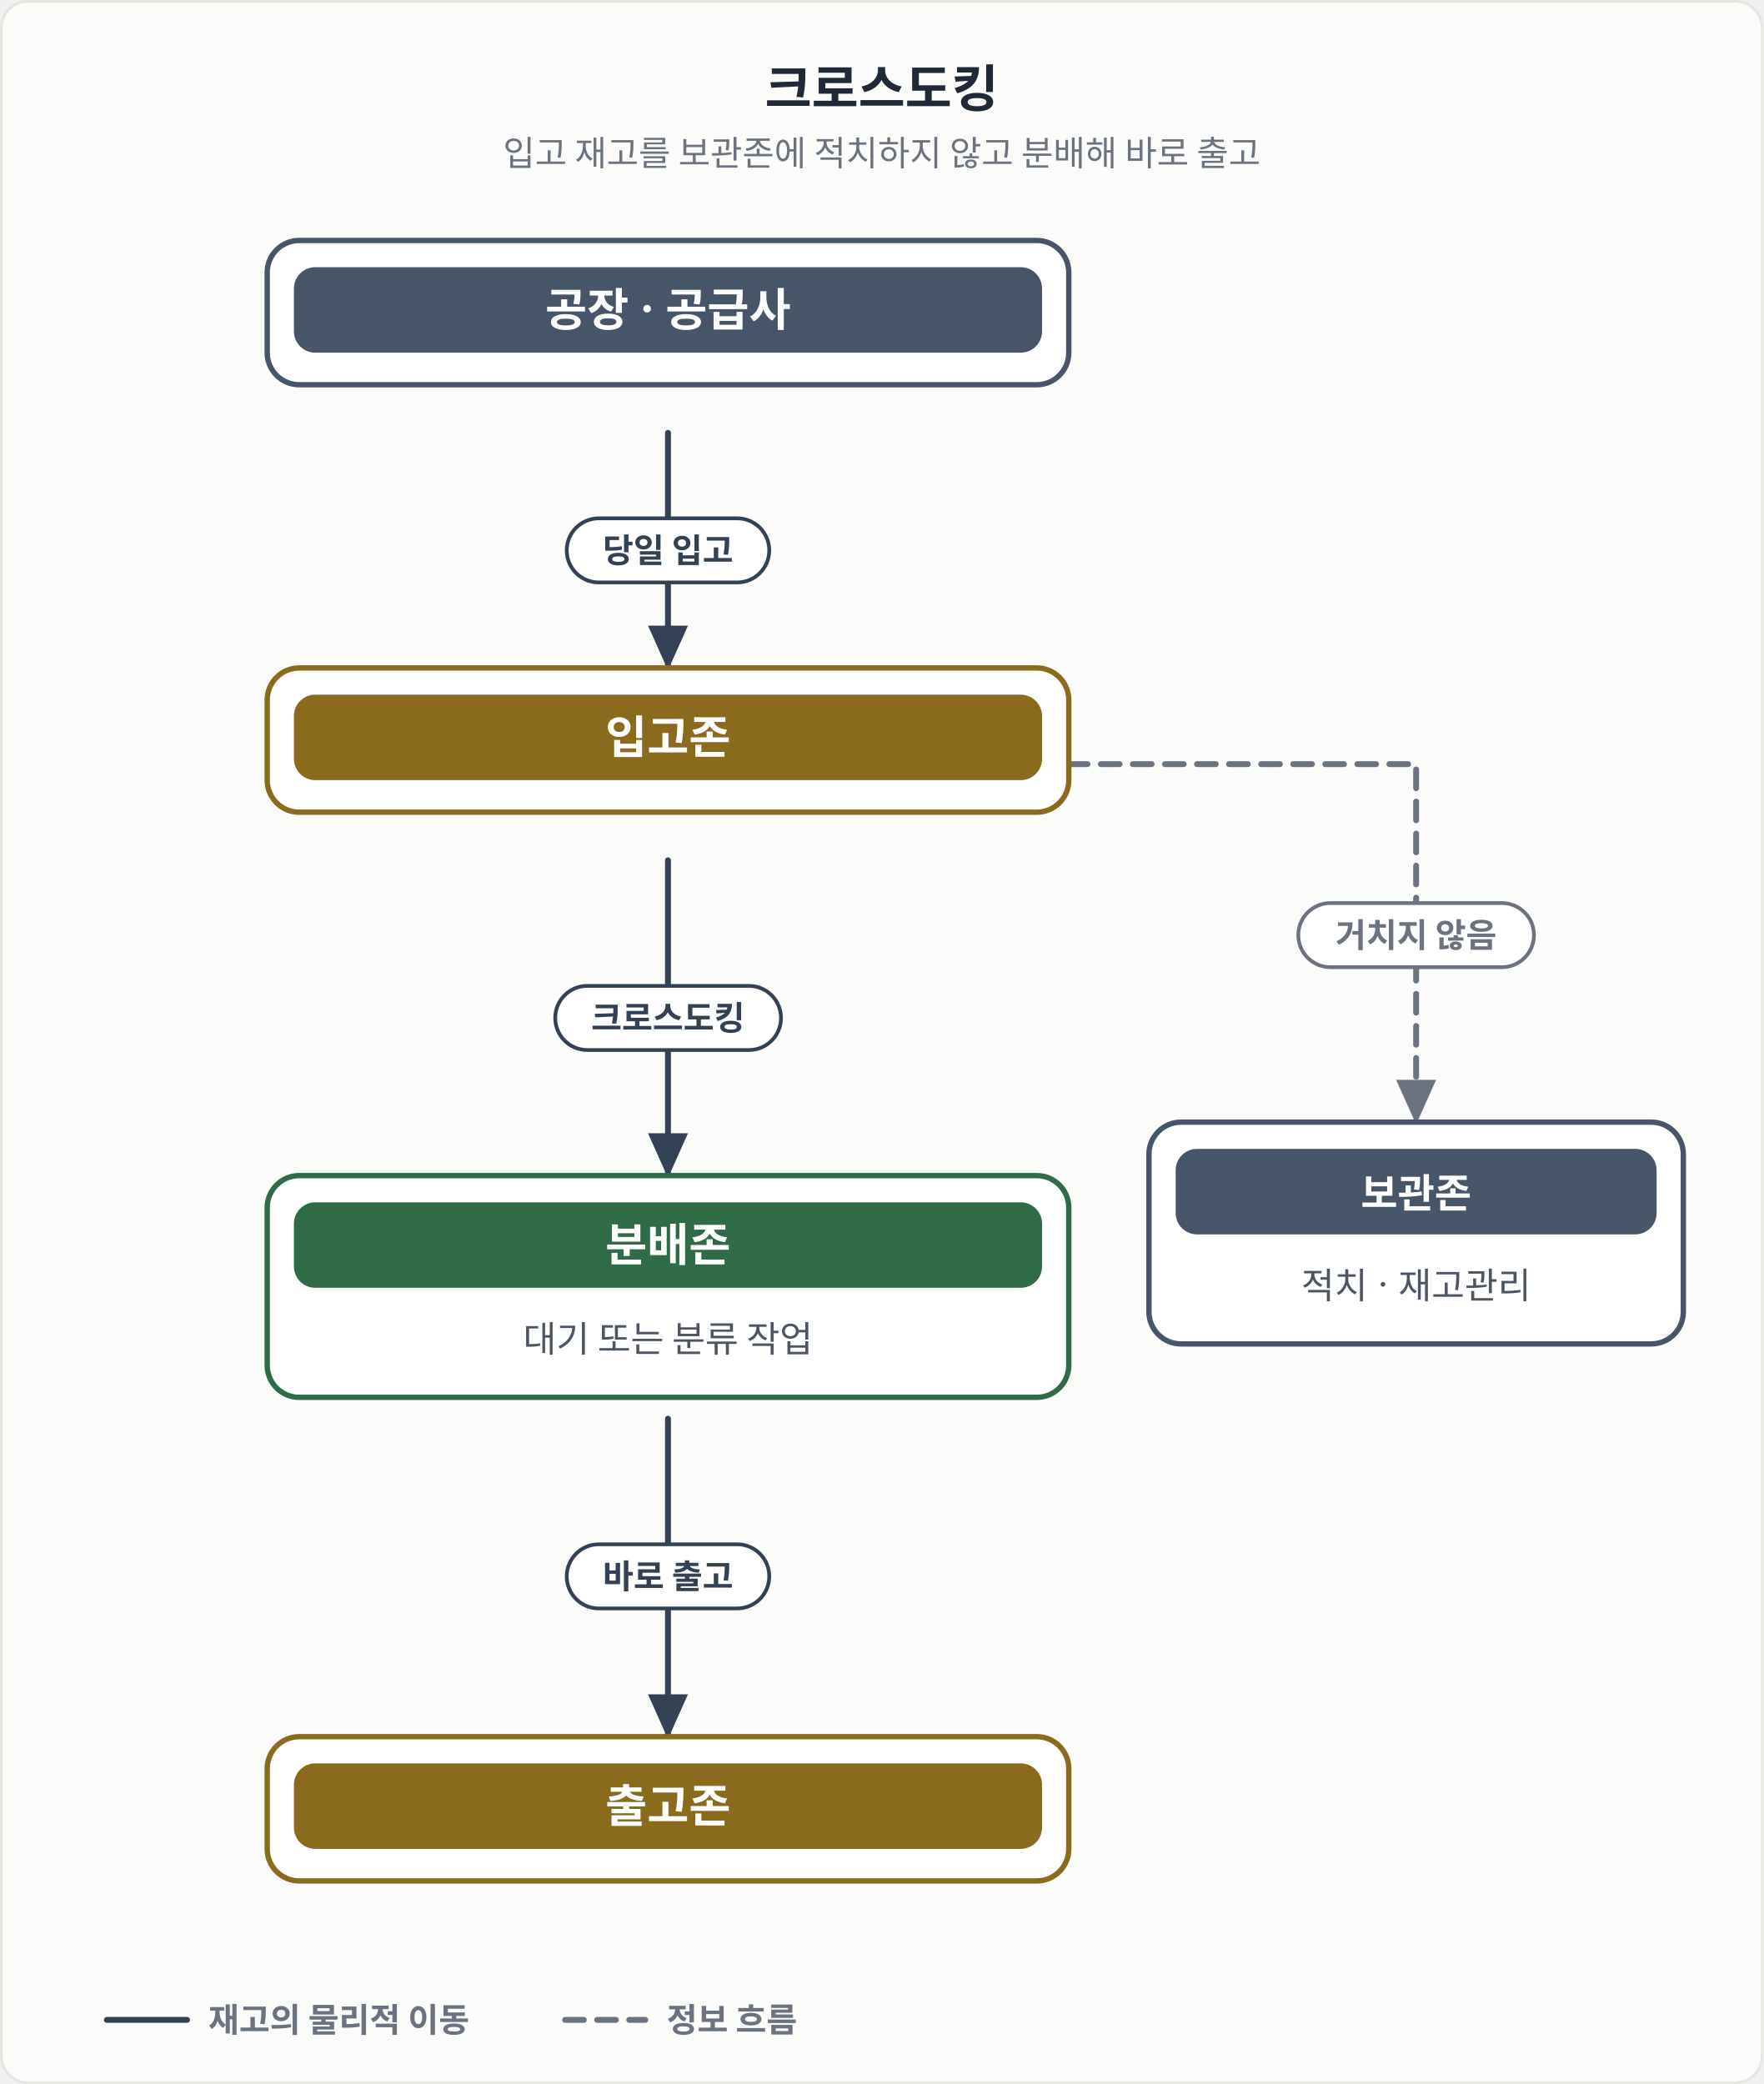
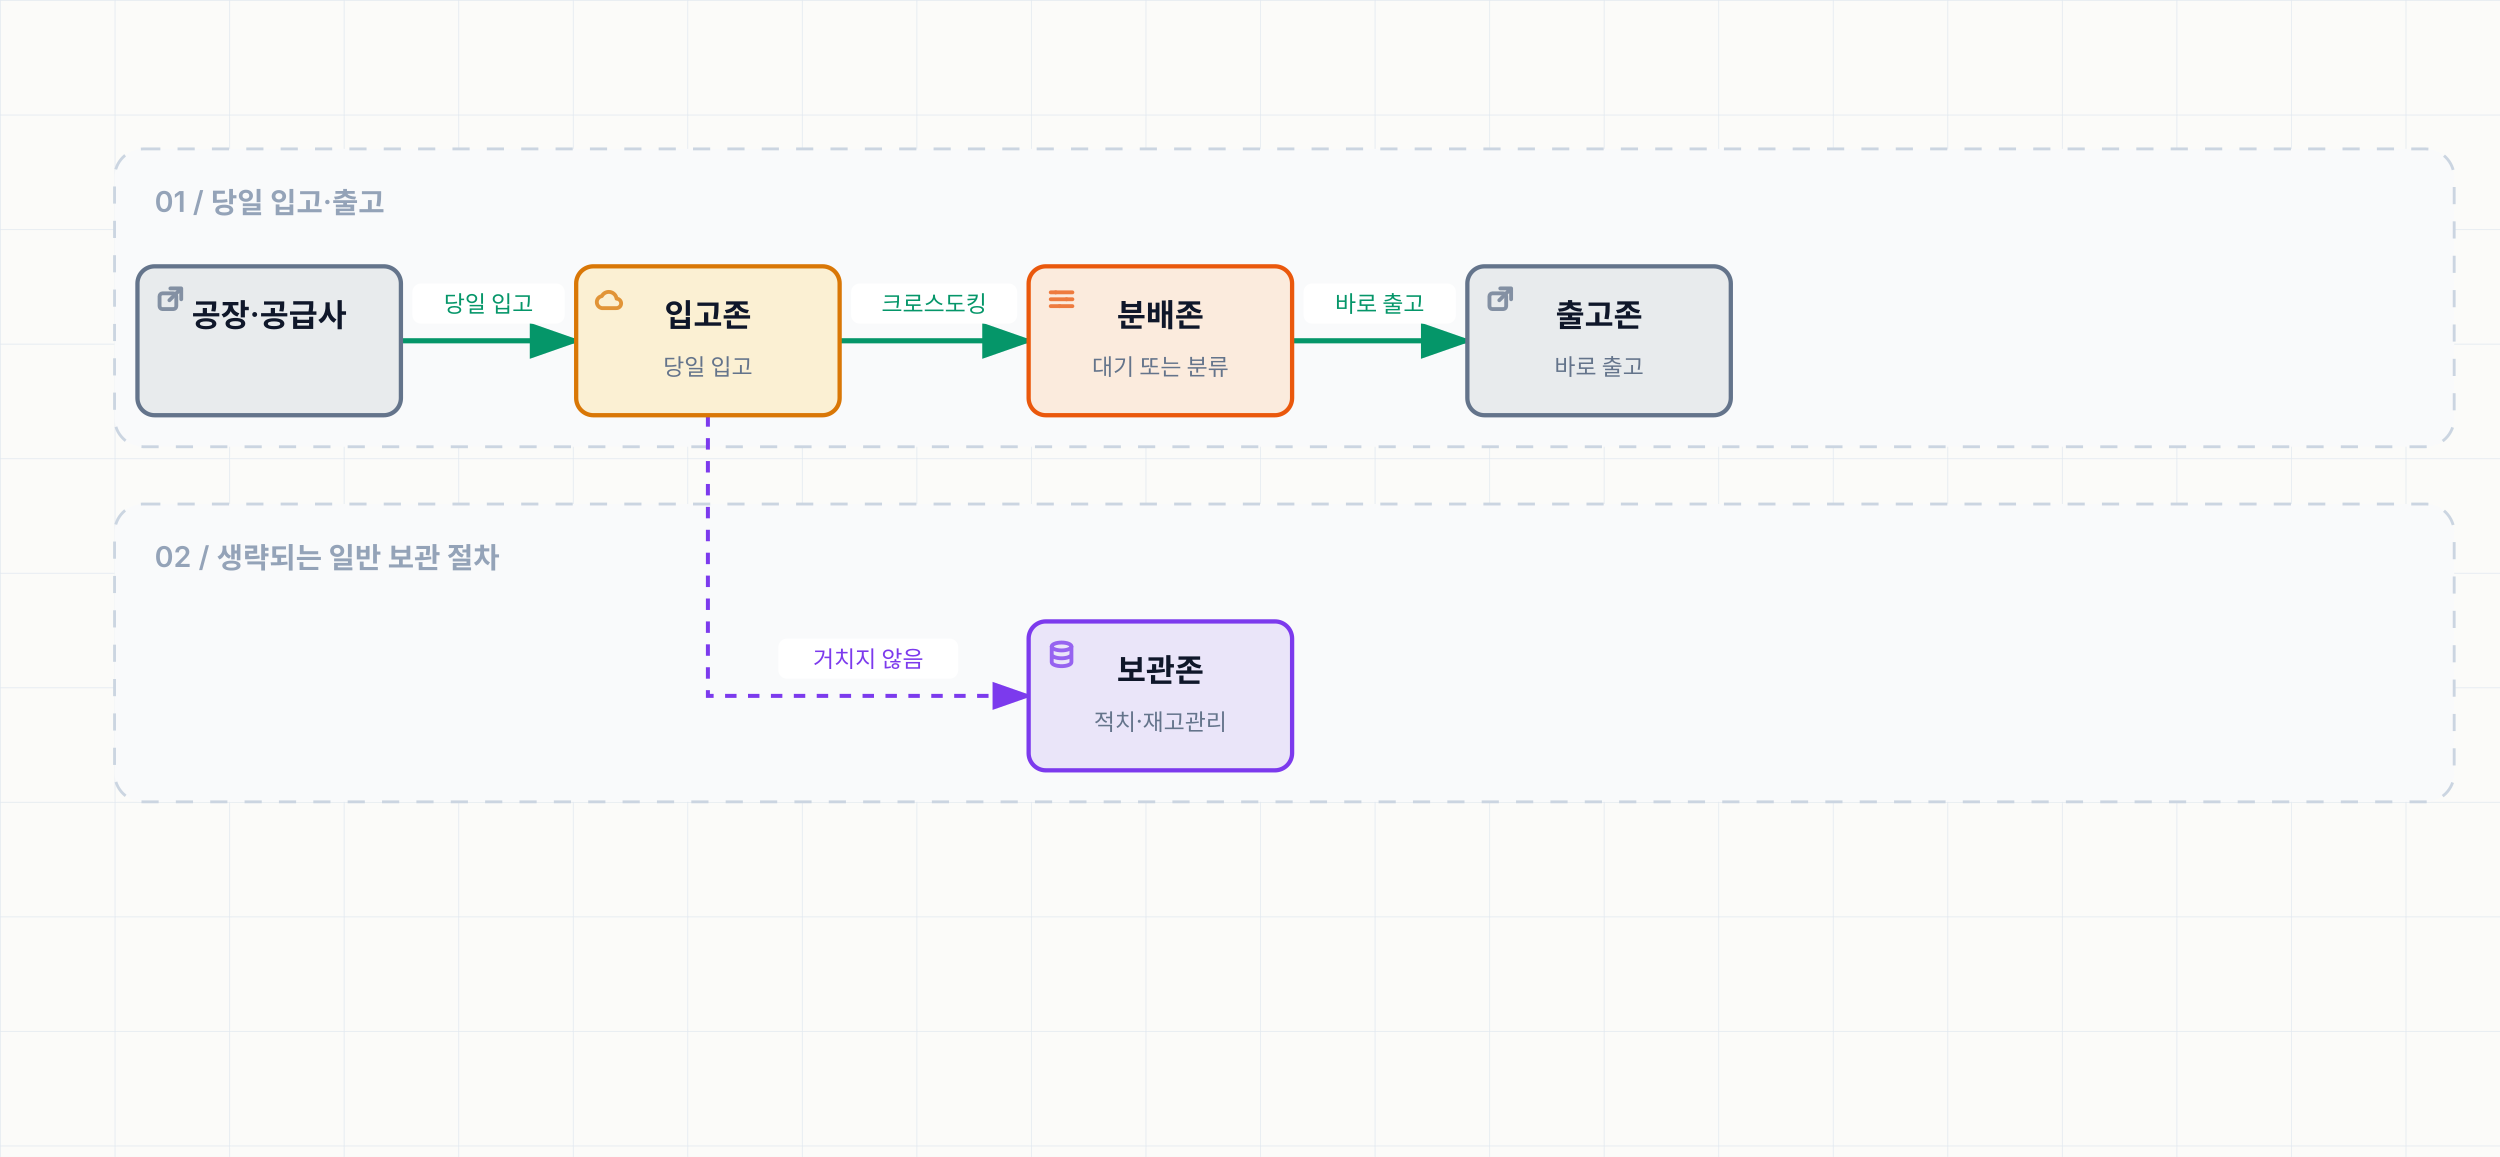
- <svg xmlns="http://www.w3.org/2000/svg" width="660" height="780" viewBox="0 0 660 780" role="img" font-family="-apple-system,BlinkMacSystemFont,'Apple SD Gothic Neo',Pretendard,'Malgun Gothic',system-ui,sans-serif">
+ <svg xmlns="http://www.w3.org/2000/svg" width="873" height="404" viewBox="0 0 873 404" role="img" lang="ko" aria-labelledby="archify-diagram-title archify-diagram-description" data-preset="classic" data-theme="light" data-quality-profile="showcase">
+   <style>svg[data-chapter-handoff] [data-node-id][data-chapter-role="stay"] { opacity: 1; }
+ svg[data-chapter-handoff] [data-node-id][data-chapter-role="enter"] { opacity: 0.78; }
+ svg[data-chapter-handoff] [data-node-id][data-chapter-role="leave"] { opacity: 0.26; }
+ svg [data-node-id][data-chapter-role] { opacity: 1 !important; }
+ svg[data-chapter-preview] [data-node-id],
+       svg[data-chapter-preview] [data-edge-from] { opacity: 1 !important; filter: none !important; }
+ .c-grid { stroke: #e2e8f0; fill: none; }
+ .c-mask { fill: #ffffff; stroke: none; }
+ .c-frontend { fill: rgb(218, 245, 247);   stroke: #0891b2; }
+ .c-backend { fill: rgb(215, 244, 232);    stroke: #059669; }
+ .c-database { fill: rgb(234, 229, 249);   stroke: #7c3aed; }
+ .c-cloud { fill: rgb(251, 240, 211);      stroke: #d97706; }
+ .c-security { fill: rgb(251, 230, 232);   stroke: #e11d48; }
+ .c-messagebus { fill: rgb(251, 235, 221); stroke: #ea580c; }
+ .c-external { fill: rgb(232, 235, 237);   stroke: #64748b; }
+ .t-primary { fill: #0f172a; }
+ .t-muted { fill: #64748b; }
+ .t-dim { fill: #94a3b8; }
+ .t-frontend { fill: #0891b2; }
+ .t-backend { fill: #059669; }
+ .t-database { fill: #7c3aed; }
+ .t-cloud { fill: #d97706; }
+ .t-security { fill: #e11d48; }
+ .t-messagebus { fill: #ea580c; }
+ .t-external { fill: #64748b; }
+ svg .semantic-sigil {
+       fill: none;
+       stroke: currentColor;
+       stroke-width: 1.35;
+       stroke-linecap: round;
+       stroke-linejoin: round;
+       opacity: 0.76;
+       pointer-events: none;
+     }
+ svg .semantic-sigil &gt; * { vector-effect: non-scaling-stroke; }
+ svg .semantic-sigil .sigil-fill { fill: currentColor; stroke: none; }
+ svg .s-frontend { color: #0891b2; }
+ svg .s-backend { color: #059669; }
+ svg .s-database { color: #7c3aed; }
+ svg .s-cloud { color: #d97706; }
+ svg .s-security { color: #e11d48; }
+ svg .s-messagebus { color: #ea580c; }
+ svg .s-external { color: #64748b; }
+ svg .brand-mark { pointer-events: none; }
+ svg .brand-mark-badge { fill: #fff; stroke: none; }
+ svg .brand-mark-frame {
+       fill: none;
+       stroke: #cbd5e1;
+       stroke-width: 0.8;
+       vector-effect: non-scaling-stroke;
+     }
+ svg .brand-mark-fallback {
+       fill: none;
+       stroke: #475569;
+       stroke-width: 1.15;
+       stroke-linecap: round;
+       stroke-linejoin: round;
+     }
+ svg[data-preset="blueprint"] .brand-mark-badge,
+     svg[data-preset="blueprint"] .brand-mark-frame { rx: 1px; }
+ svg [data-detail] { transition: opacity 160ms ease; }
+ svg [data-detail-anchor] {
+       transform-box: fill-box;
+       transform-origin: center;
+       transition: transform 160ms ease;
+     }
+ svg[data-focus-active] [data-focus-match][data-detail],
+     svg[data-focus-active] [data-focus-match] [data-detail],
+     svg[data-reach-active] [data-reach-match][data-detail],
+     svg[data-reach-active] [data-reach-match] [data-detail],
+     svg[data-lens-active] [data-lens-match][data-detail],
+     svg[data-lens-active] [data-lens-match] [data-detail],
+     svg[data-legend-preview-active] [data-legend-preview-match][data-detail],
+     svg[data-legend-preview-active] [data-legend-preview-match] [data-detail],
+     svg[data-intent-trace-active] [data-intent-trace-match][data-detail],
+     svg[data-intent-trace-active] [data-intent-trace-match] [data-detail],
+     svg[data-route-active] [data-route-match][data-detail],
+     svg[data-route-active] [data-route-match] [data-detail],
+     svg[data-story-active] [data-story-step][data-detail],
+     svg[data-story-active] [data-story-step] [data-detail],
+     svg[data-relationship-preview-active] [data-relationship-preview][data-detail],
+     svg[data-relationship-preview-active] [data-relationship-preview] [data-detail],
+     svg [data-node-id]:hover [data-detail],
+     svg [data-node-id]:focus-visible [data-detail] {
+       opacity: 1;
+       pointer-events: auto;
+     }
+ svg[data-focus-active] [data-focus-match] [data-detail-anchor],
+     svg[data-reach-active] [data-reach-match] [data-detail-anchor],
+     svg[data-lens-active] [data-lens-match] [data-detail-anchor],
+     svg[data-legend-preview-active] [data-legend-preview-match] [data-detail-anchor],
+     svg[data-intent-trace-active] [data-intent-trace-match] [data-detail-anchor],
+     svg[data-route-active] [data-route-match] [data-detail-anchor],
+     svg[data-story-active] [data-story-step] [data-detail-anchor],
+     svg [data-node-id]:hover [data-detail-anchor],
+     svg [data-node-id]:focus-visible [data-detail-anchor] { transform: none; }
+ .a-default { stroke: #94a3b8; fill: none; }
+ .a-emphasis { stroke: #059669; fill: none; }
+ .a-security { stroke: #e11d48; fill: none; stroke-dasharray: 5,5; }
+ .a-dashed { stroke: #7c3aed; fill: none; stroke-dasharray: 4,4; }
+ .m-default { fill: #94a3b8; }
+ .m-emphasis { fill: #059669; }
+ .m-security { fill: #e11d48; }
+ .m-dashed { fill: #7c3aed; }
+ svg [data-node-id] {
+       cursor: pointer;
+       transition: opacity 0.18s ease, filter 0.18s ease;
+     }
+ svg [data-edge-from] { transition: opacity 0.18s ease, filter 0.18s ease; }
+ svg [data-node-id]:hover,
+     svg [data-node-id]:focus-visible {
+       filter: drop-shadow(0 0 7px #0891b2);
+       outline: none;
+     }
+ svg [data-node-id]:hover .source-evidence-beacon,
+     svg [data-node-id]:focus-visible .source-evidence-beacon,
+     svg [data-node-id][data-focus-selected] .source-evidence-beacon {
+       opacity: 1;
+       filter: drop-shadow(0 0 4px color-mix(in srgb, #059669 72%, transparent));
+     }
+ svg[data-preset="signal-flow"] .source-evidence-beacon { opacity: 0.9; }
+ svg[data-preset="blueprint"] .source-evidence-beacon rect {
+       rx: 0.8px;
+       filter: none;
+     }
+ svg [data-legend-kind][role="button"] { cursor: pointer; }
+ svg [data-legend-kind]:focus { outline: none; }
+ svg [data-legend-hit] {
+       fill: transparent;
+       stroke: transparent;
+       stroke-width: 1.4;
+       pointer-events: all;
+       vector-effect: non-scaling-stroke;
+       transition: stroke 150ms ease, stroke-width 150ms ease, filter 150ms ease;
+     }
+ svg [data-legend-count-badge] { pointer-events: none; }
+ svg [data-legend-count-badge] rect {
+       fill: #ffffff;
+       stroke: #e2e8f0;
+       stroke-width: 1;
+       vector-effect: non-scaling-stroke;
+     }
+ svg [data-legend-count-badge] text {
+       fill: #64748b;
+       font-size: 8px;
+       font-weight: 700;
+       text-anchor: middle;
+     }
+ svg [data-legend-kind][role="button"]:hover [data-legend-hit] {
+       stroke: color-mix(in srgb, #7c3aed 58%, transparent);
+     }
+ svg [data-legend-kind][role="button"]:focus-visible [data-legend-hit] {
+       stroke: #0891b2;
+       stroke-width: 1.8;
+       filter: drop-shadow(0 0 3px #0891b2);
+     }
+ svg [data-legend-kind][data-legend-selected] [data-legend-hit] {
+       stroke: #7c3aed;
+       stroke-width: 2.2;
+       stroke-dasharray: 3 2;
+     }
+ svg [data-legend-kind][data-legend-selected] [data-legend-count-badge] rect {
+       stroke: #7c3aed;
+       stroke-width: 1.8;
+     }
+ svg [data-legend-kind][data-legend-zero] { opacity: 0.44; }
+ svg[data-preset="signal-flow"] [data-legend-kind][data-legend-selected] [data-legend-hit] {
+       filter: drop-shadow(0 0 4px #7c3aed);
+     }
+ svg[data-preset="blueprint"] [data-legend-hit],
+     svg[data-preset="blueprint"] [data-legend-count-badge] rect { rx: 0; filter: none; }
+ svg[data-legend-preview-active] [data-node-id],
+     svg[data-legend-preview-active] [data-edge-from] { opacity: 0.11; }
+ svg[data-legend-preview-active] [data-legend-preview-match] { opacity: 1; }
+ svg[data-legend-preview-active] [data-legend-preview-peer] { opacity: 0.62; }
+ svg[data-legend-preview-active] [data-legend-preview-selected] {
+       filter: drop-shadow(0 0 8px #7c3aed);
+     }
+ svg[data-lens-active] [data-node-id],
+     svg[data-lens-active] [data-edge-from] { opacity: 0.11; }
+ svg[data-lens-active] [data-lens-match] { opacity: 1; }
+ svg[data-lens-active] [data-lens-peer] { opacity: 0.62; }
+ svg[data-lens-active] [data-lens-selected] {
+       filter: drop-shadow(0 0 10px #7c3aed);
+     }
+ svg[data-preset="signal-flow"] .semantic-lens-flow {
+       stroke-width: 3.7;
+       opacity: 1;
+     }
+ svg[data-preset="signal-flow"] .semantic-lens-flow[data-direction="out"],
+     svg[data-preset="signal-flow"] .semantic-lens-flow[data-direction="forward"] {
+       filter: drop-shadow(0 0 6px #0891b2);
+     }
+ svg[data-preset="signal-flow"] .semantic-lens-flow[data-direction="in"],
+     svg[data-preset="signal-flow"] .semantic-lens-flow[data-direction="reverse"] {
+       filter: drop-shadow(0 0 6px #7c3aed);
+     }
+ svg[data-preset="signal-flow"] .semantic-lens-flow[data-direction="within"] {
+       filter: drop-shadow(0 0 6px #ea580c);
+     }
+ svg[data-preset="blueprint"] .semantic-lens-flow {
+       stroke-width: 2.45;
+       stroke-linecap: square;
+       filter: none;
+       opacity: 0.78;
+     }
+ svg[data-focus-active] [data-node-id],
+     svg[data-focus-active] [data-edge-from] { opacity: 0.13; }
+ svg[data-focus-active] [data-focus-match] { opacity: 1; }
+ svg[data-focus-active] [data-focus-selected] {
+       filter: drop-shadow(0 0 10px #0891b2);
+     }
+ svg[data-reach-active] [data-node-id],
+     svg[data-reach-active] [data-edge-from] { opacity: 0.09; }
+ svg[data-reach-active] [data-reach-match] { opacity: 1; }
+ svg[data-reach-active="upstream"] [data-reach-origin] {
+       filter: drop-shadow(0 0 11px #7c3aed);
+     }
+ svg[data-reach-active="downstream"] [data-reach-origin] {
+       filter: drop-shadow(0 0 11px #059669);
+     }
+ svg[data-reach-active="upstream"] [data-edge-from][data-reach-match] {
+       filter: drop-shadow(0 0 4px color-mix(in srgb, #7c3aed 72%, transparent));
+     }
+ svg[data-reach-active="downstream"] [data-edge-from][data-reach-match] {
+       filter: drop-shadow(0 0 4px color-mix(in srgb, #059669 72%, transparent));
+     }
+ svg[data-preset="blueprint"][data-reach-active] [data-reach-origin],
+     svg[data-preset="blueprint"][data-reach-active] [data-edge-from][data-reach-match] {
+       filter: none;
+     }
+ svg[data-preset="blueprint"] .relationship-hit-target:focus-visible .relationship-focus-rail {
+       stroke-linecap: square;
+       filter: none;
+     }
+ svg[data-relationship-direct-active] [data-node-id],
+     svg[data-relationship-direct-active] [data-edge-from] { opacity: 0.16; }
+ svg[data-relationship-direct-active] [data-relationship-preview],
+     svg[data-relationship-direct-active] [data-relationship-preview-node] { opacity: 1; }
+ svg[data-focus-active]:not([data-relationship-pin-active]) .relationship-hit-rail,
+     svg[data-story-active] .relationship-hit-rail,
+     svg[data-route-picking] .relationship-hit-rail,
+     svg[data-route-active] .relationship-hit-rail,
+     svg[data-lens-active] .relationship-hit-rail,
+     svg[data-chapter-preview] .relationship-hit-rail { pointer-events: none; }
+ svg[data-relationship-preview-active] [data-focus-match] { opacity: 0.18; }
+ svg[data-relationship-preview-active] [data-relationship-preview],
+     svg[data-relationship-preview-active] [data-relationship-preview-node] { opacity: 1; }
+ svg[data-relationship-preview-active] [data-relationship-preview] {
+       filter: drop-shadow(0 0 5px #059669);
+     }
+ svg[data-relationship-preview-active] [data-relationship-preview] path,
+     svg[data-relationship-preview-active] path[data-relationship-preview],
+     svg[data-relationship-preview-active] [data-relationship-preview] line,
+     svg[data-relationship-preview-active] line[data-relationship-preview],
+     svg[data-relationship-preview-active] [data-relationship-preview] polyline,
+     svg[data-relationship-preview-active] polyline[data-relationship-preview] {
+       stroke-width: 2.75;
+     }
+ svg[data-relationship-preview-active] [data-relationship-preview-source] {
+       filter: drop-shadow(0 0 7px #0891b2);
+     }
+ svg[data-relationship-preview-active] [data-relationship-preview-target] {
+       filter: drop-shadow(0 0 7px #7c3aed);
+     }
+ svg[data-preset="signal-flow"] .relationship-flow-pulse {
+       stroke: #0891b2;
+       stroke-width: 3.85;
+       filter: drop-shadow(0 0 7px #0891b2);
+     }
+ svg[data-preset="blueprint"] .relationship-flow-pulse {
+       stroke-width: 2.5;
+       stroke-linecap: square;
+       filter: none;
+     }
+ svg[data-preset="editorial"] .relationship-flow-pulse {
+       stroke: #059669;
+       stroke-width: 2.75;
+       filter: none;
+     }
+ svg[data-preset="signal-flow"] .semantic-flow-token {
+       filter: drop-shadow(0 0 5px currentColor);
+     }
+ svg[data-preset="blueprint"] .semantic-flow-token { filter: none; }
+ svg[data-preset="editorial"] .semantic-flow-token { filter: none; }
+ svg[data-intent-trace-active] [data-node-id],
+     svg[data-intent-trace-active] [data-edge-from] { opacity: 0.2; }
+ svg[data-intent-trace-active] [data-intent-trace-match] { opacity: 1; }
+ svg[data-intent-trace-active] [data-intent-trace-selected] {
+       filter: drop-shadow(0 0 10px #0891b2);
+     }
+ svg[data-preset="blueprint"] [data-intent-trace-selected],
+     svg[data-preset="blueprint"] .intent-trace-flow {
+       filter: none;
+       stroke-linecap: square;
+     }
+ svg[data-preset="editorial"] [data-intent-trace-selected],
+     svg[data-preset="editorial"] .intent-trace-flow { filter: none; }
+ svg[data-route-picking="target"] [data-node-id] { opacity: 0.24; }
+ svg[data-route-picking="target"] [data-route-candidate],
+     svg[data-route-picking="target"] [data-route-start] { opacity: 1; }
+ svg[data-route-picking] [data-node-id] { cursor: crosshair; }
+ svg[data-route-picking] [data-route-start] {
+       filter: drop-shadow(0 0 10px #0891b2);
+     }
+ svg[data-route-active] [data-node-id],
+     svg[data-route-active] [data-edge-from] { opacity: 0.11; }
+ svg[data-route-active] [data-route-match] { opacity: 1; }
+ svg[data-route-active] [data-route-start] {
+       filter: drop-shadow(0 0 11px #0891b2);
+     }
+ svg[data-route-active] [data-route-end] {
+       filter: drop-shadow(0 0 11px #e11d48);
+     }
+ svg[data-route-active] [data-route-step]:not([data-route-start]):not([data-route-end]) {
+       filter: drop-shadow(0 0 7px #059669);
+     }
+ svg[data-route-journey] [data-route-match][data-route-journey-state="past"] { opacity: 0.62; }
+ svg[data-route-journey] [data-route-match][data-route-journey-state="future"] { opacity: 0.34; }
+ svg[data-route-journey] [data-route-match][data-route-journey-state="current"] { opacity: 1; }
+ svg[data-route-journey] [data-node-id][data-route-journey-current] {
+       filter: drop-shadow(0 0 10px #059669);
+     }
+ svg[data-route-journey] [data-edge-from][data-route-journey-current] {
+       opacity: 1;
+       filter: drop-shadow(0 0 6px #059669);
+     }
+ svg[data-preset="blueprint"] [data-route-start],
+     svg[data-preset="blueprint"] [data-route-end],
+     svg[data-preset="blueprint"] [data-route-step],
+     svg[data-preset="blueprint"] .route-probe-flow {
+       filter: none;
+       stroke-linecap: square;
+     }
+ svg[data-preset="blueprint"] .route-journey-flow {
+       filter: none;
+       stroke-linecap: square;
+     }
+ svg[data-preset="editorial"] [data-route-start],
+     svg[data-preset="editorial"] [data-route-end],
+     svg[data-preset="editorial"] [data-route-step],
+     svg[data-preset="editorial"] .route-probe-flow,
+     svg[data-preset="editorial"] .route-journey-flow { filter: none; }
+ svg[data-preset="editorial"] .c-grid {
+       stroke-dasharray: 1 4;
+       opacity: 0.48;
+     }
+ svg[data-preset="editorial"] .c-region {
+       fill: color-mix(in srgb, rgb(251, 240, 211) 48%, transparent);
+       stroke-dasharray: 9 4;
+     }
+ svg[data-preset="editorial"] [data-node-id]:hover,
+     svg[data-preset="editorial"] [data-node-id]:focus-visible,
+     svg[data-preset="editorial"][data-focus-active] [data-focus-selected] {
+       filter: drop-shadow(0 2px 2px color-mix(in srgb, #0f172a 18%, transparent));
+     }
+ svg[data-preset="blueprint"] .c-grid {
+       stroke-dasharray: 1 3;
+       opacity: 0.78;
+     }
+ svg[data-preset="blueprint"] .c-region {
+       fill: color-mix(in srgb, rgb(251, 240, 211) 58%, transparent);
+       stroke-dasharray: 12 4 2 4;
+     }
+ svg[data-preset="blueprint"] .c-security-group,
+     svg[data-preset="blueprint"] .c-lane { stroke-dasharray: 7 3; }
+ svg[data-preset="blueprint"] [data-node-id]:hover,
+     svg[data-preset="blueprint"] [data-node-id]:focus-visible {
+       filter: drop-shadow(0 0 3px #0891b2);
+     }
+ svg[data-preset="blueprint"][data-focus-active] [data-focus-selected] {
+       filter: drop-shadow(0 0 3px #0891b2);
+     }
+ svg[data-preset="blueprint"][data-focus-active][data-reach-active] [data-focus-selected][data-reach-origin] {
+       filter: none;
+     }
+ svg[data-preset="blueprint"][data-relationship-preview-active] [data-relationship-preview],
+     svg[data-preset="blueprint"][data-relationship-preview-active] [data-relationship-preview-source],
+     svg[data-preset="blueprint"][data-relationship-preview-active] [data-relationship-preview-target] {
+       filter: drop-shadow(0 0 3px #0891b2);
+     }
+ svg[data-story-beat] [data-story-step] {
+       opacity: 0.22;
+       filter: saturate(0.42);
+       transition: opacity 180ms ease, filter 180ms ease;
+     }
+ svg[data-story-beat] [data-story-step][data-story-beat-state="past"] {
+       opacity: 0.72;
+       filter: saturate(0.82);
+     }
+ svg[data-story-beat] [data-story-step][data-story-beat-state="next"] {
+       opacity: 0.5;
+       filter: saturate(0.66);
+     }
+ svg[data-story-beat] [data-story-step][data-story-beat-state="active"] {
+       opacity: 1;
+       filter: drop-shadow(0 0 7px #0891b2);
+       animation: archify-story-beat-node 360ms cubic-bezier(0.22, 1, 0.36, 1) both;
+     }
+ svg[data-story-beat] [data-edge-from][data-story-beat-step] {
+       opacity: 0.16;
+       transition: opacity 160ms ease;
+     }
+ svg[data-story-beat] [data-edge-from][data-story-beat-step][data-story-beat-state="past"] { opacity: 0.58; }
+ svg[data-story-beat] [data-edge-from][data-story-beat-step][data-story-beat-state="next"] { opacity: 0.34; }
+ svg[data-story-beat] [data-edge-from][data-story-beat-step][data-story-beat-state="active"] { opacity: 1; }
+ svg[data-story-beat] .story-trail-flow { opacity: 0; transition: opacity 160ms ease; }
+ svg[data-story-beat] .story-trail-flow[data-story-beat-state="past"] { opacity: 0.34; }
+ svg[data-story-beat] .story-trail-flow[data-story-beat-state="next"] { opacity: 0.2; }
+ svg[data-story-beat] .story-trail-flow[data-story-beat-state="active"] { opacity: 0.92; }
+ svg[data-story-beat] .story-trail-flow[data-story-pulse="true"] {
+       stroke-dasharray: 2 13;
+       stroke-dashoffset: 30;
+       opacity: 0.92;
+       animation: archify-story-flow 0.78s linear 1 both;
+     }
+ svg[data-preset="blueprint"] .story-trail-flow {
+       stroke-linecap: square;
+       filter: none;
+       opacity: 0.5;
+     }
+ svg[data-preset="blueprint"][data-story-beat] [data-story-step][data-story-beat-state="active"] {
+       filter: none;
+       animation: none;
+     }
+ svg[data-preset="editorial"] .story-trail-flow { filter: none; }
+ svg[data-preset="editorial"][data-story-beat] [data-story-step][data-story-beat-state="active"] {
+       filter: drop-shadow(0 2px 2px color-mix(in srgb, #0f172a 16%, transparent));
+     }
+ svg[data-chapter-preview] [data-node-id],
+     svg[data-chapter-preview] [data-edge-from] {
+       opacity: 0.1 !important;
+       filter: none !important;
+       transition: none !important;
+     }
+ svg[data-chapter-preview] .story-trail-overlay { opacity: 0.08 !important; }
+ svg[data-chapter-preview] [data-node-id][data-chapter-preview-role="stay"] {
+       opacity: 0.76 !important;
+       filter: saturate(0.7) !important;
+     }
+ svg[data-chapter-preview] [data-node-id][data-chapter-preview-role="enter"] {
+       opacity: 1 !important;
+       filter: saturate(1.2) !important;
+     }
+ svg[data-chapter-preview] [data-node-id][data-chapter-preview-role="leave"] {
+       opacity: 0.28 !important;
+       filter: grayscale(0.72) !important;
+     }
+ svg[data-preset="blueprint"][data-chapter-preview] [data-node-id] { filter: none !important; }
+ .c-security-group { fill: transparent; stroke: #e11d48; stroke-dasharray: 4,4; }
+ .c-region { fill: rgb(251, 248, 238); stroke: #d97706; stroke-dasharray: 8,4; }
+ .c-lane { fill: rgb(249, 250, 251); stroke: #cbd5e1; stroke-dasharray: 6,6; }
+ svg[data-preset="signal-flow"][data-animation="trace"] [data-animate="edge"] {
+       stroke-linecap: round;
+       filter: drop-shadow(0 0 3px #059669);
+       animation-duration: 1.75s;
+     }
+ svg[data-preset="signal-flow"][data-animation="trace"] [data-animate="node"] {
+       animation-duration: 3.1s;
+     }
+ svg[data-preset="blueprint"][data-animation="trace"] [data-animate="edge"] {
+       stroke-linecap: square;
+       filter: none;
+       animation-duration: 2.15s;
+     }
+ svg[data-preset="blueprint"][data-animation="trace"] [data-animate="node"] {
+       animation-name: archify-blueprint-node-pulse;
+       animation-duration: 3.8s;
+     }
+ svg[data-preset="editorial"][data-animation="trace"] [data-animate="edge"] {
+       filter: none;
+       animation-duration: 2.2s;
+     }
+ svg[data-preset="editorial"][data-animation="trace"] [data-animate="node"] {
+       animation-name: archify-editorial-node-pulse;
+       animation-duration: 3.5s;
+     }
+ svg[data-animation="trace"] [data-animate] {
+         animation: none !important;
+         stroke-dashoffset: 0;
+       }
+ .guided-view-chapter,
+       svg[data-chapter-preview] [data-node-id],
+       svg[data-chapter-preview] [data-edge-from] { transition: none !important; }
+ svg[data-story-playing="true"] .story-trail-flow {
+         stroke-dasharray: none;
+         stroke-dashoffset: 0;
+         opacity: 0.55;
+       }
+ .source-evidence-beacon,
+       svg [data-node-id], svg [data-edge-from], svg [data-detail], svg [data-detail-anchor], svg [data-legend-hit], svg { transition: none !important; }
+ svg, svg text { font-family: -apple-system,BlinkMacSystemFont,'Apple SD Gothic Neo',Pretendard,'Noto Sans KR','Malgun Gothic',system-ui,sans-serif; }
+ svg, svg text { font-family: -apple-system,BlinkMacSystemFont,'Apple SD Gothic Neo',Pretendard,'Noto Sans KR','Malgun Gothic',system-ui,sans-serif; }</style>
+   <rect width="100%" height="100%" fill="#fbfbf9" />
  <defs>
-     <marker id="a334155" markerWidth="8" markerHeight="8" refX="7.2" refY="4" orient="auto" markerUnits="strokeWidth">
-       <path d="M0,0.6 L7.6,4 L0,7.4 z" fill="#334155" />
+     <marker id="arrowhead" markerWidth="10" markerHeight="7" refX="9" refY="3.5" orient="auto">
+       <polygon points="0 0, 10 3.5, 0 7" class="m-default" />
    </marker>
-     <marker id="a6b7280" markerWidth="8" markerHeight="8" refX="7.2" refY="4" orient="auto" markerUnits="strokeWidth">
-       <path d="M0,0.6 L7.6,4 L0,7.4 z" fill="#6b7280" />
+     <marker id="arrowhead-emphasis" markerWidth="10" markerHeight="7" refX="9" refY="3.5" orient="auto">
+       <polygon points="0 0, 10 3.5, 0 7" class="m-emphasis" />
    </marker>
+     <marker id="arrowhead-security" markerWidth="10" markerHeight="7" refX="9" refY="3.5" orient="auto">
+       <polygon points="0 0, 10 3.5, 0 7" class="m-security" />
+     </marker>
+     <marker id="arrowhead-dashed" markerWidth="10" markerHeight="7" refX="9" refY="3.5" orient="auto">
+       <polygon points="0 0, 10 3.5, 0 7" class="m-dashed" />
+     </marker>
+     <pattern id="grid" width="40" height="40" patternUnits="userSpaceOnUse">
+       <path d="M 40 0 L 0 0 0 40" class="c-grid" stroke-width="0.5" />
+     </pattern>
  </defs>
-   <rect x="0.5" y="0.5" width="659" height="779" rx="10" ry="10" fill="#fbfbf9" stroke="#e4e7e0" />
-   <text x="330.0" y="40.0" font-size="19" font-weight="700" fill="#1f2937" text-anchor="middle">크로스도킹</text>
-   <text x="330.0" y="62.0" font-size="13" font-weight="400" fill="#6b7280" text-anchor="middle">입고 재고를 보관존에 적치하지 않고 분배해 바로 출고</text>
-   <path d="M250.0,162.0 L250.0,250.0" fill="none" stroke="#334155" stroke-width="2.2" stroke-linejoin="round" stroke-linecap="round" marker-end="url(#a334155)" />
-   <path d="M250.0,322.0 L250.0,440.0" fill="none" stroke="#334155" stroke-width="2.2" stroke-linejoin="round" stroke-linecap="round" marker-end="url(#a334155)" />
-   <path d="M250.0,531.0 L250.0,650.0" fill="none" stroke="#334155" stroke-width="2.2" stroke-linejoin="round" stroke-linecap="round" marker-end="url(#a334155)" />
-   <path d="M400.0,286.0 L530.0,286.0 L530.0,420.0" fill="none" stroke="#6b7280" stroke-width="2.2" stroke-linejoin="round" stroke-linecap="round" marker-end="url(#a6b7280)" stroke-dasharray="7 5" />
-   <rect x="100.0" y="90.0" width="300.0" height="54.0" rx="12" ry="12" fill="#ffffff" stroke="#475569" stroke-width="2" />
-   <rect x="110.0" y="100.0" width="280.0" height="32.0" rx="8" ry="8" fill="#475569" />
-   <text x="250.0" y="122.0" font-size="17" font-weight="700" fill="#ffffff" text-anchor="middle">공장 · 공급사</text>
-   <rect x="100.0" y="250.0" width="300.0" height="54.0" rx="12" ry="12" fill="#ffffff" stroke="#8a6a1c" stroke-width="2" />
-   <rect x="110.0" y="260.0" width="280.0" height="32.0" rx="8" ry="8" fill="#8a6a1c" />
-   <text x="250.0" y="282.0" font-size="17" font-weight="700" fill="#ffffff" text-anchor="middle">입고존</text>
-   <rect x="100.0" y="440.0" width="300.0" height="83.0" rx="12" ry="12" fill="#ffffff" stroke="#2f6b46" stroke-width="2" />
-   <rect x="110.0" y="450.0" width="280.0" height="32.0" rx="8" ry="8" fill="#2f6b46" />
-   <text x="250.0" y="472.0" font-size="17" font-weight="700" fill="#ffffff" text-anchor="middle">분배존</text>
-   <text x="250.0" y="506.0" font-size="13.5" font-weight="400" fill="#4b5563" text-anchor="middle">대기 또는 분류 작업</text>
-   <rect x="430.0" y="420.0" width="200.0" height="83.0" rx="12" ry="12" fill="#ffffff" stroke="#475569" stroke-width="2" />
-   <rect x="440.0" y="430.0" width="180.0" height="32.0" rx="8" ry="8" fill="#475569" />
-   <text x="530.0" y="452.0" font-size="15" font-weight="700" fill="#ffffff" text-anchor="middle">보관존</text>
-   <text x="530.0" y="486.0" font-size="13.5" font-weight="400" fill="#4b5563" text-anchor="middle">적치 · 재고관리</text>
-   <rect x="100.0" y="650.0" width="300.0" height="54.0" rx="12" ry="12" fill="#ffffff" stroke="#8a6a1c" stroke-width="2" />
-   <rect x="110.0" y="660.0" width="280.0" height="32.0" rx="8" ry="8" fill="#8a6a1c" />
-   <text x="250.0" y="682.0" font-size="17" font-weight="700" fill="#ffffff" text-anchor="middle">출고존</text>
-   <rect x="212.1" y="194.0" width="75.8" height="24.0" rx="12.0" ry="12.0" fill="#ffffff" stroke="#334155" stroke-width="1.4" />
-   <text x="250.0" y="210.5" font-size="12.5" font-weight="700" fill="#334155" text-anchor="middle">당일 입고</text>
-   <rect x="207.8" y="369.0" width="84.5" height="24.0" rx="12.0" ry="12.0" fill="#ffffff" stroke="#334155" stroke-width="1.4" />
-   <text x="250.0" y="385.5" font-size="12.5" font-weight="700" fill="#334155" text-anchor="middle">크로스도킹</text>
-   <rect x="212.1" y="578.0" width="75.8" height="24.0" rx="12.0" ry="12.0" fill="#ffffff" stroke="#334155" stroke-width="1.4" />
-   <text x="250.0" y="594.5" font-size="12.5" font-weight="700" fill="#334155" text-anchor="middle">바로 출고</text>
-   <rect x="485.9" y="338.0" width="88.2" height="24.0" rx="12.0" ry="12.0" fill="#ffffff" stroke="#6b7280" stroke-width="1.4" />
-   <text x="530.0" y="354.5" font-size="12.5" font-weight="700" fill="#6b7280" text-anchor="middle">거치지 않음</text>
-   <path d="M40,756 L70,756" stroke="#334155" stroke-width="2.2" stroke-linecap="round" />
-   <text x="78.0" y="760.5" font-size="12.5" font-weight="600" fill="#6b7280" text-anchor="start">재고의 물리적 이동</text>
-   <path d="M211.5,756 L241.5,756" stroke="#6b7280" stroke-width="2.2" stroke-linecap="round" stroke-dasharray="7 5" />
-   <text x="249.5" y="760.5" font-size="12.5" font-weight="600" fill="#6b7280" text-anchor="start">정보 흐름</text>
+   <rect width="100%" height="100%" fill="url(#grid)" />
+   <rect data-graph-role="structural-frame" data-composition-frame-kind="lane" data-composition-frame-id="lane-0" x="40" y="52" width="817" height="104" rx="10" class="c-lane" stroke-width="1" />
+   <text x="54" y="74" class="t-dim" font-size="10" font-weight="600">01 / 당일 입고·출고</text>
+   <rect data-graph-role="structural-frame" data-composition-frame-kind="lane" data-composition-frame-id="lane-1" x="40" y="176" width="817" height="104" rx="10" class="c-lane" stroke-width="1" />
+   <text x="54" y="198" class="t-dim" font-size="10" font-weight="600">02 / 생략되는 일반 보관 절차</text>
+   <path data-edge-from="distribution" data-edge-to="shipping" data-edge-label="바로 출고" data-edge-key="0" data-composition-points="451.2,119;512.4,119" d="M 451.2 119 L 512.4 119" class="a-emphasis" stroke-width="1.8" marker-end="url(#arrowhead-emphasis)" />
+   <path data-edge-from="inbound" data-edge-to="distribution" data-edge-label="크로스도킹" data-edge-key="1" data-composition-points="293.2,119;359.2,119" d="M 293.2 119 L 359.2 119" class="a-emphasis" stroke-width="1.8" marker-end="url(#arrowhead-emphasis)" />
+   <path data-edge-from="inbound" data-edge-to="storage" data-edge-label="거치지 않음" data-edge-key="2" data-composition-points="247.2,145;247.2,243;359.2,243" d="M 247.2 145 L 247.2 243 L 359.2 243" class="a-dashed" stroke-width="1.4" marker-end="url(#arrowhead-dashed)" />
+   <path data-edge-from="supplier" data-edge-to="inbound" data-edge-label="당일 입고" data-edge-key="3" data-composition-points="140,119;201.2,119" d="M 140 119 L 201.2 119" class="a-emphasis" stroke-width="1.8" marker-end="url(#arrowhead-emphasis)" />
+   <g id="node-supplier" data-node-id="supplier" data-node-label="공장·공급사" tabindex="0" role="button" aria-label="Focus 공장·공급사, 당일 입고·출고" aria-pressed="false" data-node-kind="external" data-node-context="당일 입고·출고">
+     <rect x="48" y="93" width="92" height="52" rx="6" class="c-mask" />
+     <rect x="48" y="93" width="92" height="52" rx="6" class="c-external" stroke-width="1.5" />
+     <g aria-hidden="true" data-semantic-sigil="external" class="semantic-sigil s-external" transform="translate(54 99) scale(0.6875)">
+       <rect x="2.5" y="5" width="8.5" height="8" rx="1.5" />
+       <path d="M8 2.5h5.5V8M13.5 2.5 7.5 8.5" />
+     </g>
+     <text data-node-label="" x="94" y="114" class="t-primary" font-size="11" font-weight="600" text-anchor="middle">공장·공급사</text>
+   </g>
+   <g id="node-inbound" data-node-id="inbound" data-node-label="입고존" tabindex="0" role="button" aria-label="Focus 입고존, 당일 입고, 당일 입고·출고" aria-pressed="false" data-node-kind="cloud" data-node-sublabel="당일 입고" data-node-context="당일 입고·출고">
+     <rect x="201.2" y="93" width="92" height="52" rx="6" class="c-mask" />
+     <rect x="201.2" y="93" width="92" height="52" rx="6" class="c-cloud" stroke-width="1.5" />
+     <g aria-hidden="true" data-semantic-sigil="cloud" class="semantic-sigil s-cloud" transform="translate(207.2 99) scale(0.6875)">
+       <path d="M4.3 12.5h7.3a2.4 2.4 0 0 0 .2-4.8 4 4 0 0 0-7.5-1.3A3.1 3.1 0 0 0 4.3 12.5Z" />
+     </g>
+     <text data-node-label="" data-detail-anchor="" x="247.2" y="114" class="t-primary" font-size="11" font-weight="600" text-anchor="middle">입고존</text>
+     <text data-detail="context" x="247.2" y="131" class="t-muted" font-size="8" text-anchor="middle">당일 입고</text>
+   </g>
+   <g id="node-distribution" data-node-id="distribution" data-node-label="분배존" tabindex="0" role="button" aria-label="Focus 분배존, 대기 또는 분류, 당일 입고·출고" aria-pressed="false" data-node-kind="messagebus" data-node-sublabel="대기 또는 분류" data-node-context="당일 입고·출고">
+     <rect x="359.2" y="93" width="92" height="52" rx="6" class="c-mask" />
+     <rect x="359.2" y="93" width="92" height="52" rx="6" class="c-messagebus" stroke-width="1.5" />
+     <g aria-hidden="true" data-semantic-sigil="messagebus" class="semantic-sigil s-messagebus" transform="translate(365.2 99) scale(0.6875)">
+       <path d="M2.5 4.5h11M2.5 8h11M2.5 11.5h11" />
+       <circle cx="5" cy="4.5" r="1" class="sigil-fill" />
+       <circle cx="10.5" cy="8" r="1" class="sigil-fill" />
+       <circle cx="7" cy="11.5" r="1" class="sigil-fill" />
+     </g>
+     <text data-node-label="" data-detail-anchor="" x="405.2" y="114" class="t-primary" font-size="11" font-weight="600" text-anchor="middle">분배존</text>
+     <text data-detail="context" x="405.2" y="131" class="t-muted" font-size="8" text-anchor="middle">대기 또는 분류</text>
+   </g>
+   <g id="node-shipping" data-node-id="shipping" data-node-label="출고존" tabindex="0" role="button" aria-label="Focus 출고존, 바로 출고, 당일 입고·출고" aria-pressed="false" data-node-kind="external" data-node-sublabel="바로 출고" data-node-context="당일 입고·출고">
+     <rect x="512.4" y="93" width="92" height="52" rx="6" class="c-mask" />
+     <rect x="512.4" y="93" width="92" height="52" rx="6" class="c-external" stroke-width="1.5" />
+     <g aria-hidden="true" data-semantic-sigil="external" class="semantic-sigil s-external" transform="translate(518.4 99) scale(0.6875)">
+       <rect x="2.5" y="5" width="8.5" height="8" rx="1.5" />
+       <path d="M8 2.5h5.5V8M13.5 2.5 7.5 8.5" />
+     </g>
+     <text data-node-label="" data-detail-anchor="" x="558.4" y="114" class="t-primary" font-size="11" font-weight="600" text-anchor="middle">출고존</text>
+     <text data-detail="context" x="558.4" y="131" class="t-muted" font-size="8" text-anchor="middle">바로 출고</text>
+   </g>
+   <g id="node-storage" data-node-id="storage" data-node-label="보관존" tabindex="0" role="button" aria-label="Focus 보관존, 적치·재고관리, 생략되는 일반 보관 절차" aria-pressed="false" data-node-kind="database" data-node-sublabel="적치·재고관리" data-node-context="생략되는 일반 보관 절차">
+     <rect x="359.2" y="217" width="92" height="52" rx="6" class="c-mask" />
+     <rect x="359.2" y="217" width="92" height="52" rx="6" class="c-database" stroke-width="1.5" />
+     <g aria-hidden="true" data-semantic-sigil="database" class="semantic-sigil s-database" transform="translate(365.2 223) scale(0.6875)">
+       <ellipse cx="8" cy="4" rx="5" ry="2" />
+       <path d="M3 4v8c0 1.1 2.2 2 5 2s5-.9 5-2V4M3 8c0 1.1 2.2 2 5 2s5-.9 5-2" />
+     </g>
+     <text data-node-label="" data-detail-anchor="" x="405.2" y="238" class="t-primary" font-size="11" font-weight="600" text-anchor="middle">보관존</text>
+     <text data-detail="context" x="405.2" y="255" class="t-muted" font-size="8" text-anchor="middle">적치·재고관리</text>
+   </g>
+   <g data-detail="context" data-edge-from="distribution" data-edge-to="shipping" data-edge-label="바로 출고" data-edge-key="0">
+     <rect x="455.2" y="99" width="53.2" height="14" rx="3" class="c-mask" />
+     <text x="481.8" y="109" class="t-backend" font-size="8" text-anchor="middle">바로 출고</text>
+   </g>
+   <g data-detail="context" data-edge-from="inbound" data-edge-to="distribution" data-edge-label="크로스도킹" data-edge-key="1">
+     <rect x="297.2" y="99" width="58" height="14" rx="3" class="c-mask" />
+     <text x="326.2" y="109" class="t-backend" font-size="8" text-anchor="middle">크로스도킹</text>
+   </g>
+   <g data-detail="context" data-edge-from="inbound" data-edge-to="storage" data-edge-label="거치지 않음" data-edge-key="2">
+     <rect x="271.8" y="223" width="62.8" height="14" rx="3" class="c-mask" />
+     <text x="303.2" y="233" class="t-database" font-size="8" text-anchor="middle">거치지 않음</text>
+   </g>
+   <g data-detail="context" data-edge-from="supplier" data-edge-to="inbound" data-edge-label="당일 입고" data-edge-key="3">
+     <rect x="144" y="99" width="53.2" height="14" rx="3" class="c-mask" />
+     <text x="170.6" y="109" class="t-backend" font-size="8" text-anchor="middle">당일 입고</text>
+   </g>
</svg>
